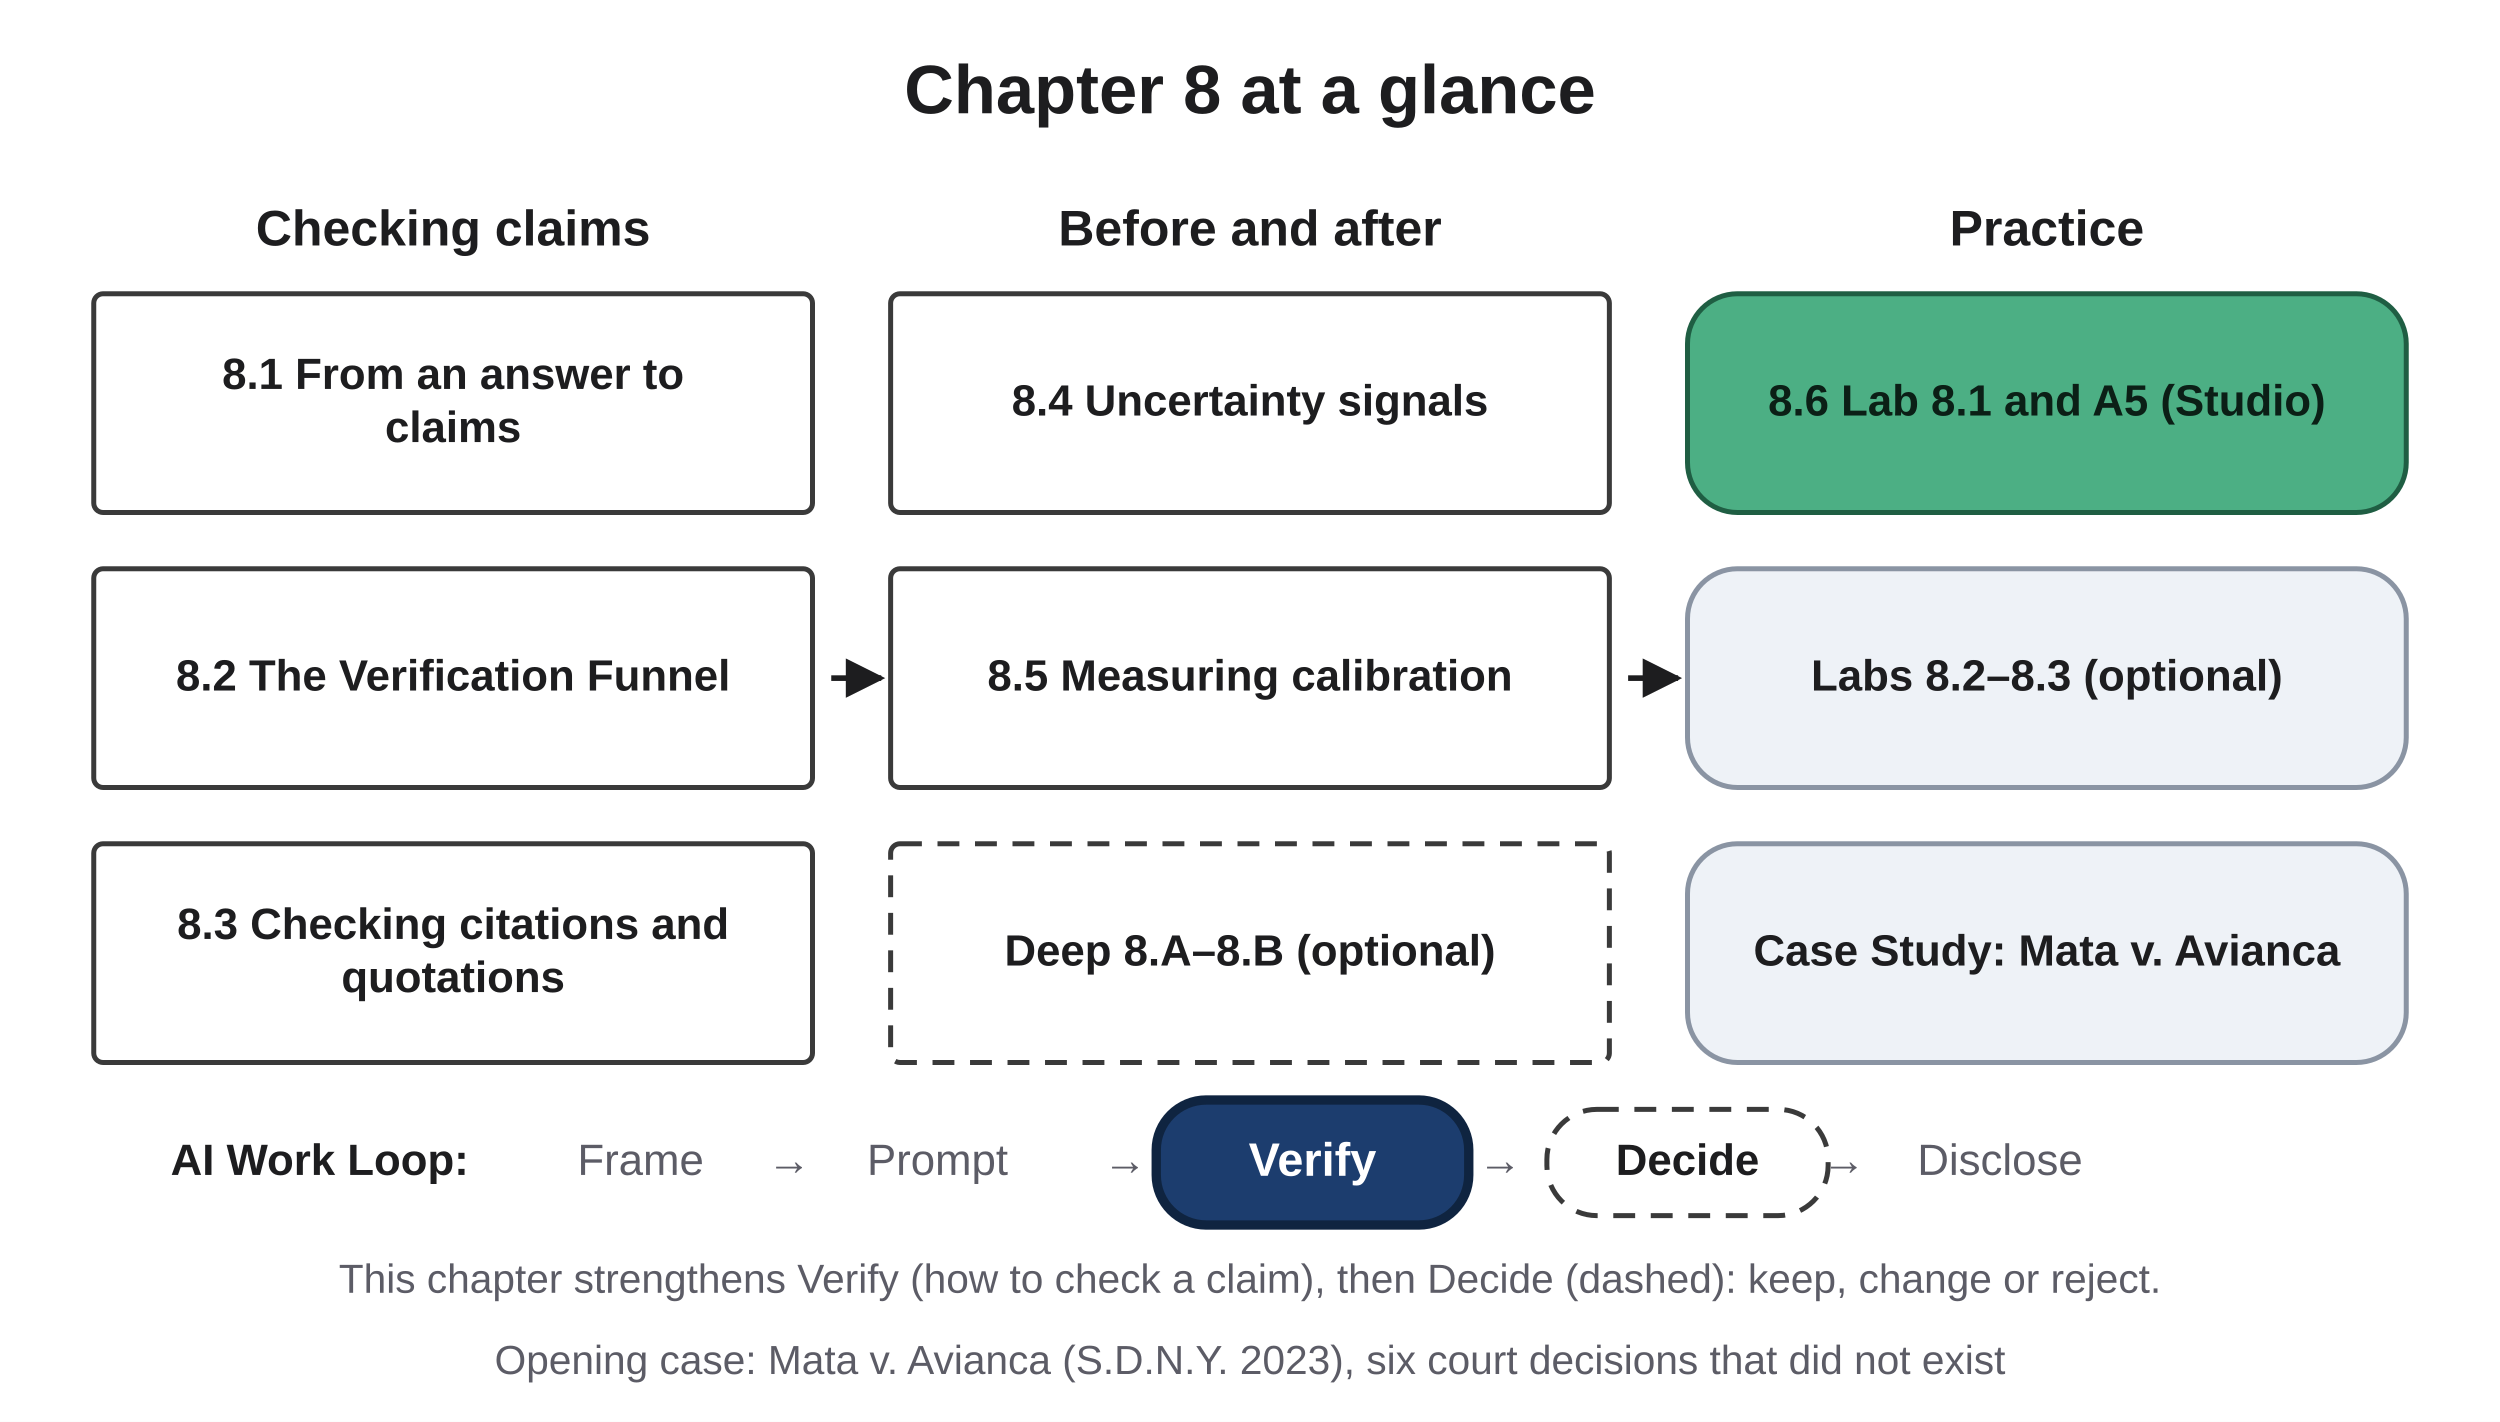
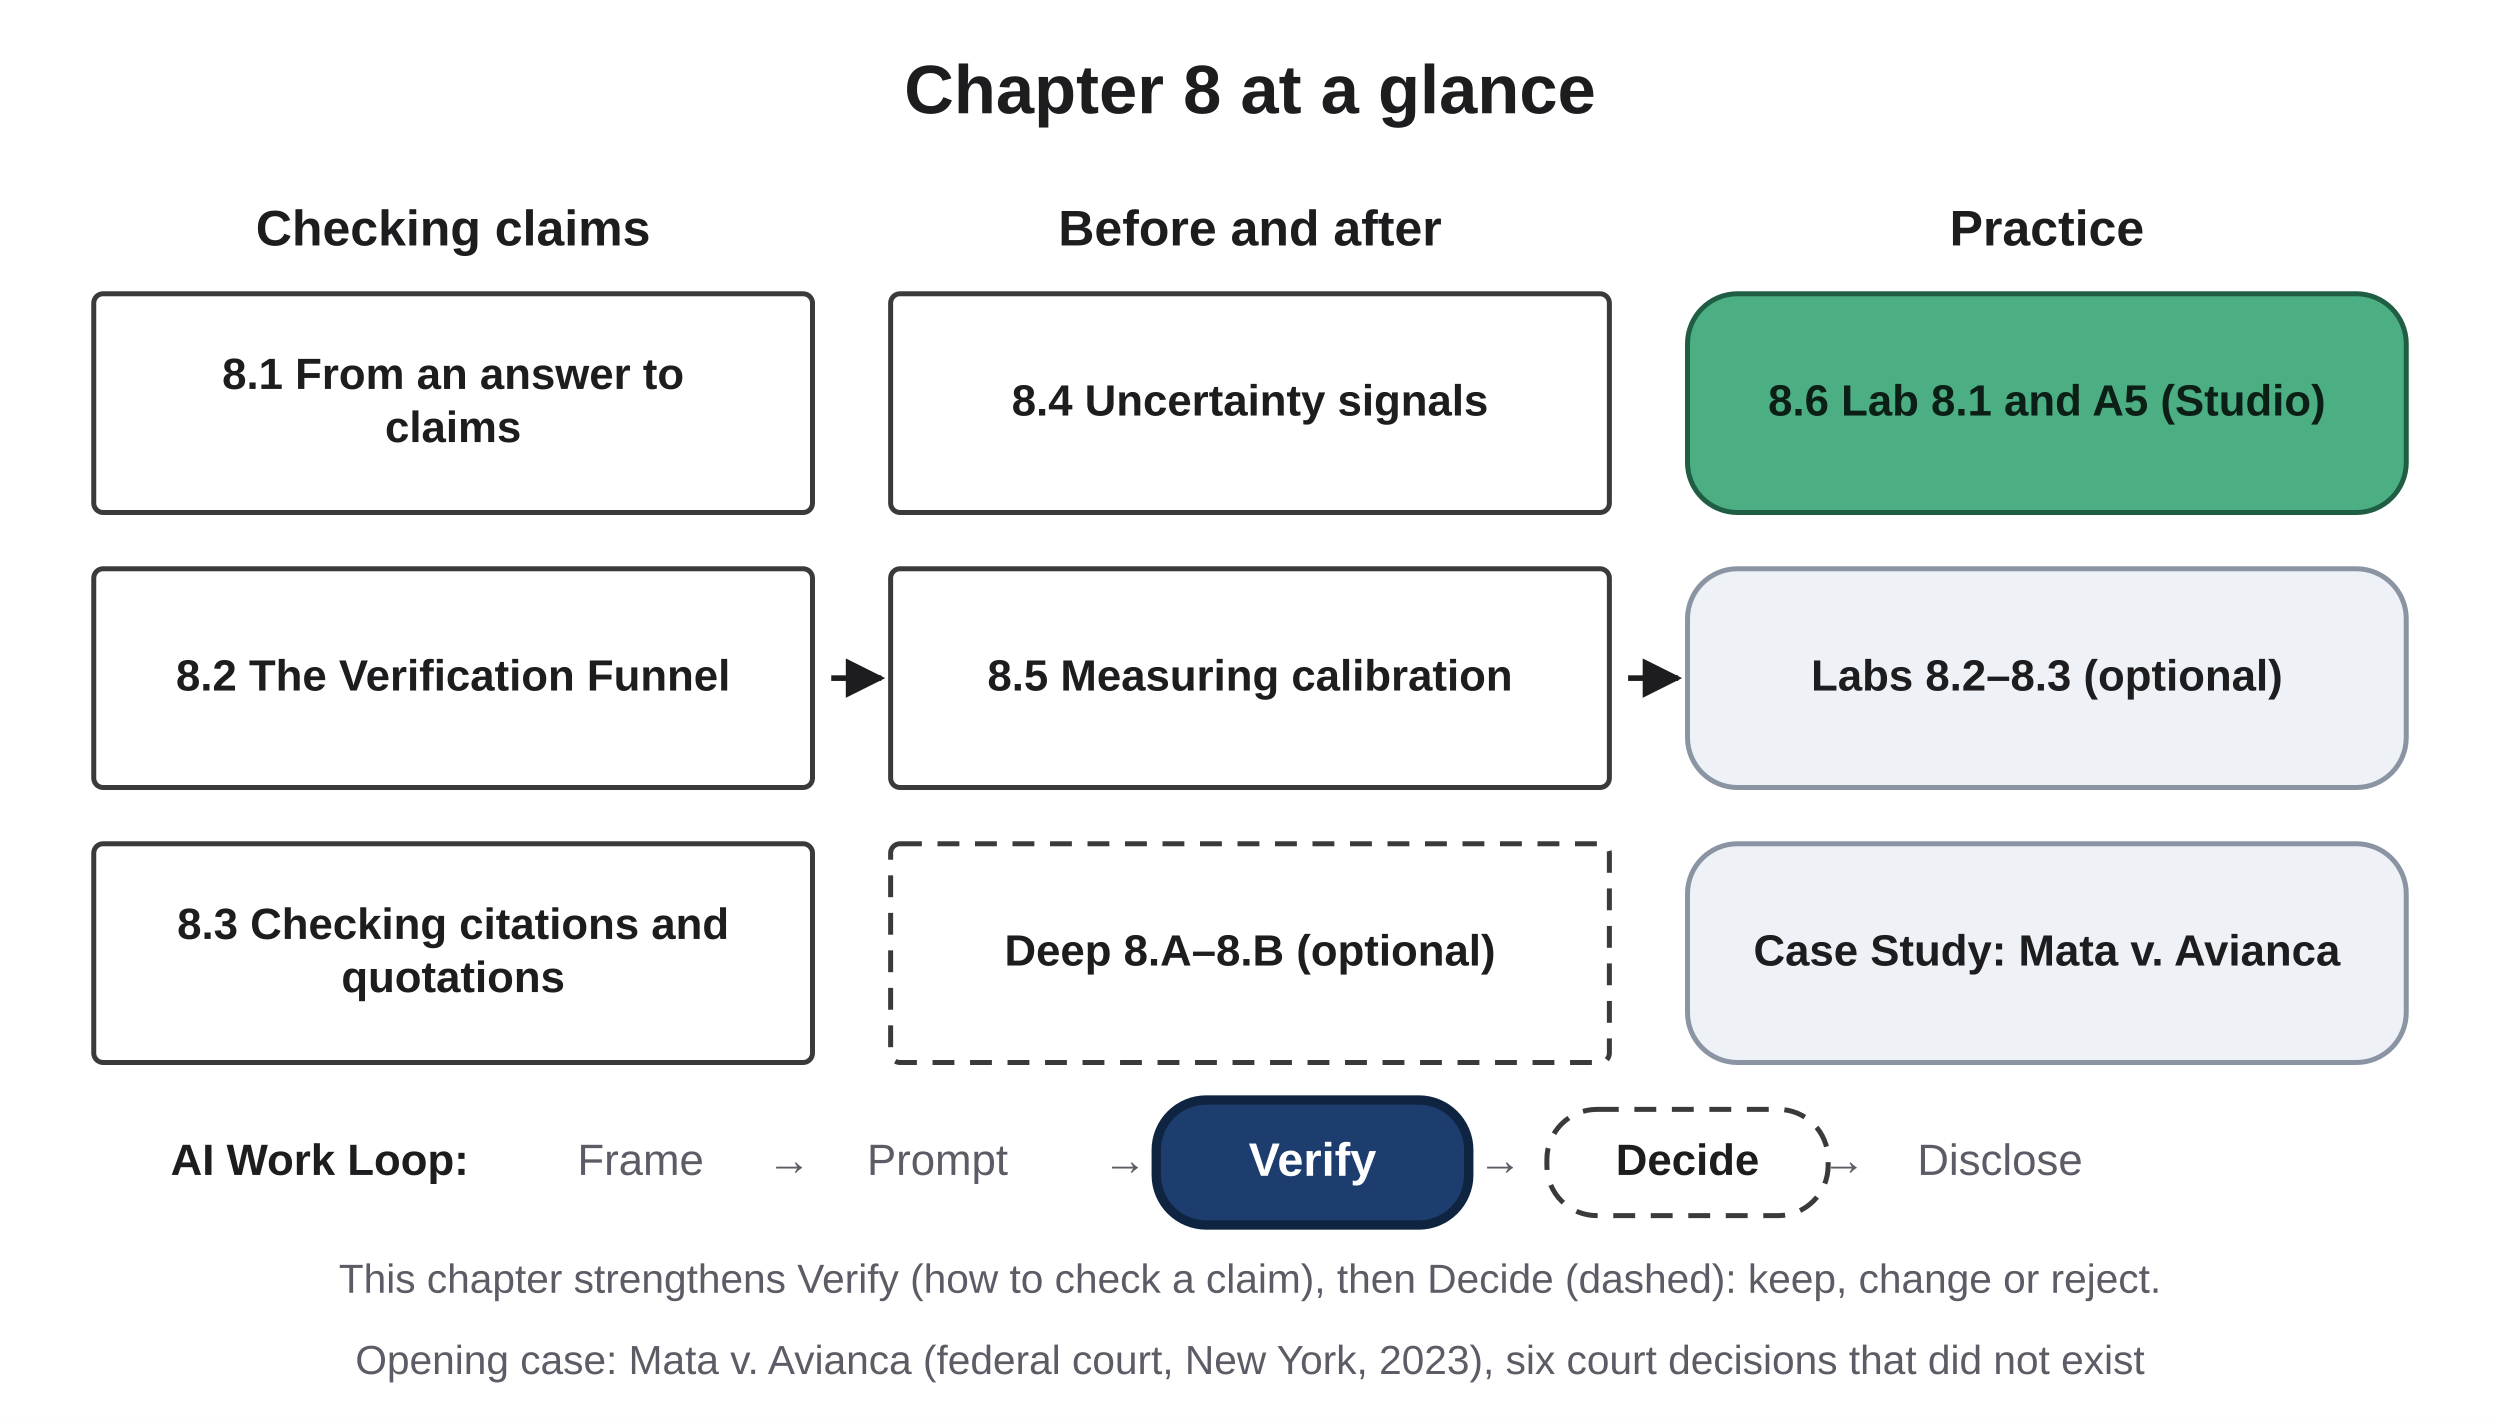
<svg xmlns="http://www.w3.org/2000/svg" viewBox="0 0 800 455" width="800" height="455" role="img" font-family="'Source Sans 3', 'Source Sans Pro', 'Helvetica Neue', Arial, sans-serif">
  <defs>
    <marker id="arrow-color" viewBox="0 0 10 10" refX="9" refY="5" markerWidth="7" markerHeight="7" orient="auto-start-reverse">
      <path d="M0,0 L10,5 L0,10 z" fill="#1D1D1F" />
    </marker>
    <pattern id="hatch" patternUnits="userSpaceOnUse" width="8" height="8" patternTransform="rotate(45)">
      <rect width="8" height="8" fill="#FFFFFF" />
      <line x1="0" y1="0" x2="0" y2="8" stroke="#9A9A9A" stroke-width="1.3" />
    </pattern>
    <pattern id="dots" patternUnits="userSpaceOnUse" width="7" height="7">
      <rect width="7" height="7" fill="#FFFFFF" />
      <circle cx="3.5" cy="3.5" r="1.2" fill="#000" />
    </pattern>
  </defs>
  <rect width="800" height="455" fill="#FFFFFF" />
  <text x="400.0" y="30.0" font-size="22" font-weight="700" text-anchor="middle" dominant-baseline="middle" fill="#1D1D1F" style="">Chapter 8 at a glance</text>
  <text x="145.0" y="74.0" font-size="16" font-weight="700" text-anchor="middle" dominant-baseline="middle" fill="#1D1D1F" style="">Checking claims</text>
  <rect x="30" y="94" width="230" height="70" rx="3" fill="#FFFFFF" stroke="#3A3A3A" stroke-width="1.6" />
  <text x="145.0" y="120.5" font-size="14" font-weight="600" text-anchor="middle" dominant-baseline="middle" fill="#1D1D1F" style="">8.1 From an answer to</text>
  <text x="145.0" y="137.5" font-size="14" font-weight="600" text-anchor="middle" dominant-baseline="middle" fill="#1D1D1F" style="">claims</text>
  <rect x="30" y="182" width="230" height="70" rx="3" fill="#FFFFFF" stroke="#3A3A3A" stroke-width="1.6" />
  <text x="145.0" y="217.0" font-size="14" font-weight="600" text-anchor="middle" dominant-baseline="middle" fill="#1D1D1F" style="">8.2 The Verification Funnel</text>
  <rect x="30" y="270" width="230" height="70" rx="3" fill="#FFFFFF" stroke="#3A3A3A" stroke-width="1.6" />
  <text x="145.0" y="296.5" font-size="14" font-weight="600" text-anchor="middle" dominant-baseline="middle" fill="#1D1D1F" style="">8.3 Checking citations and</text>
  <text x="145.0" y="313.5" font-size="14" font-weight="600" text-anchor="middle" dominant-baseline="middle" fill="#1D1D1F" style="">quotations</text>
  <path d="M266.0,217.0 L282.0,217.0" fill="none" stroke="#1D1D1F" stroke-width="1.8" marker-end="url(#arrow-color)" />
  <text x="400.0" y="74.0" font-size="16" font-weight="700" text-anchor="middle" dominant-baseline="middle" fill="#1D1D1F" style="">Before and after</text>
  <rect x="285" y="94" width="230" height="70" rx="3" fill="#FFFFFF" stroke="#3A3A3A" stroke-width="1.6" />
  <text x="400.0" y="129.0" font-size="14" font-weight="600" text-anchor="middle" dominant-baseline="middle" fill="#1D1D1F" style="">8.4 Uncertainty signals</text>
  <rect x="285" y="182" width="230" height="70" rx="3" fill="#FFFFFF" stroke="#3A3A3A" stroke-width="1.6" />
  <text x="400.0" y="217.0" font-size="14" font-weight="600" text-anchor="middle" dominant-baseline="middle" fill="#1D1D1F" style="">8.5 Measuring calibration</text>
  <rect x="285" y="270" width="230" height="70" rx="3" fill="#FFFFFF" stroke="#3A3A3A" stroke-width="1.6" stroke-dasharray="7 5" />
  <text x="400.0" y="305.0" font-size="14" font-weight="600" text-anchor="middle" dominant-baseline="middle" fill="#1D1D1F" style="">Deep 8.A–8.B (optional)</text>
  <path d="M521.0,217.0 L537.0,217.0" fill="none" stroke="#1D1D1F" stroke-width="1.8" marker-end="url(#arrow-color)" />
  <text x="655.0" y="74.0" font-size="16" font-weight="700" text-anchor="middle" dominant-baseline="middle" fill="#1D1D1F" style="">Practice</text>
  <rect x="540" y="94" width="230" height="70" rx="16" fill="#4CAF84" stroke="#1F5E43" stroke-width="1.6" />
  <text x="655.0" y="129.0" font-size="14" font-weight="600" text-anchor="middle" dominant-baseline="middle" fill="#0B1F16" style="">8.6 Lab 8.1 and A5 (Studio)</text>
  <rect x="540" y="182" width="230" height="70" rx="16" fill="#EEF2F7" stroke="#8A94A3" stroke-width="1.6" />
  <text x="655.0" y="217.0" font-size="14" font-weight="600" text-anchor="middle" dominant-baseline="middle" fill="#1D1D1F" style="">Labs 8.2–8.3 (optional)</text>
  <rect x="540" y="270" width="230" height="70" rx="16" fill="#EEF2F7" stroke="#8A94A3" stroke-width="1.6" />
  <text x="655.0" y="305.0" font-size="14" font-weight="600" text-anchor="middle" dominant-baseline="middle" fill="#1D1D1F" style="">Case Study: Mata v. Avianca</text>
  <text x="150.0" y="372.0" font-size="14" font-weight="700" text-anchor="end" dominant-baseline="middle" fill="#1D1D1F" style="">AI Work Loop:</text>
  <text x="205.0" y="372.0" font-size="14" font-weight="normal" text-anchor="middle" dominant-baseline="middle" fill="#5C5C66" style="">Frame</text>
  <text x="252.5" y="372.0" font-size="14" font-weight="normal" text-anchor="middle" dominant-baseline="middle" fill="#5C5C66" style="">→</text>
  <text x="300.0" y="372.0" font-size="14" font-weight="normal" text-anchor="middle" dominant-baseline="middle" fill="#5C5C66" style="">Prompt</text>
  <text x="360.0" y="372.0" font-size="14" font-weight="normal" text-anchor="middle" dominant-baseline="middle" fill="#5C5C66" style="">→</text>
  <rect x="370" y="352" width="100" height="40" rx="16" fill="#1C3D6E" stroke="#0F2440" stroke-width="3" />
  <text x="420.0" y="372.0" font-size="15" font-weight="600" text-anchor="middle" dominant-baseline="middle" fill="#FFFFFF" style="">Verify</text>
  <text x="480.0" y="372.0" font-size="14" font-weight="normal" text-anchor="middle" dominant-baseline="middle" fill="#5C5C66" style="">→</text>
  <rect x="495" y="355" width="90" height="34" rx="16" fill="#FFFFFF" stroke="#3A3A3A" stroke-width="1.6" stroke-dasharray="7 5" />
  <text x="540.0" y="372.0" font-size="14" font-weight="600" text-anchor="middle" dominant-baseline="middle" fill="#1D1D1F" style="">Decide</text>
  <text x="590.0" y="372.0" font-size="14" font-weight="normal" text-anchor="middle" dominant-baseline="middle" fill="#5C5C66" style="">→</text>
  <text x="640.0" y="372.0" font-size="14" font-weight="normal" text-anchor="middle" dominant-baseline="middle" fill="#5C5C66" style="">Disclose</text>
  <text x="400.0" y="410.0" font-size="13" font-weight="normal" text-anchor="middle" dominant-baseline="middle" fill="#5C5C66" style="">This chapter strengthens Verify (how to check a claim), then Decide (dashed): keep, change or reject.</text>
-   <text x="400.0" y="436.0" font-size="13" font-weight="normal" text-anchor="middle" dominant-baseline="middle" fill="#5C5C66" style="">Opening case: Mata v. Avianca (S.D.N.Y. 2023), six court decisions that did not exist</text>
+   <text x="400.0" y="436.0" font-size="13" font-weight="normal" text-anchor="middle" dominant-baseline="middle" fill="#5C5C66" style="">Opening case: Mata v. Avianca (federal court, New York, 2023), six court decisions that did not exist</text>
</svg>
